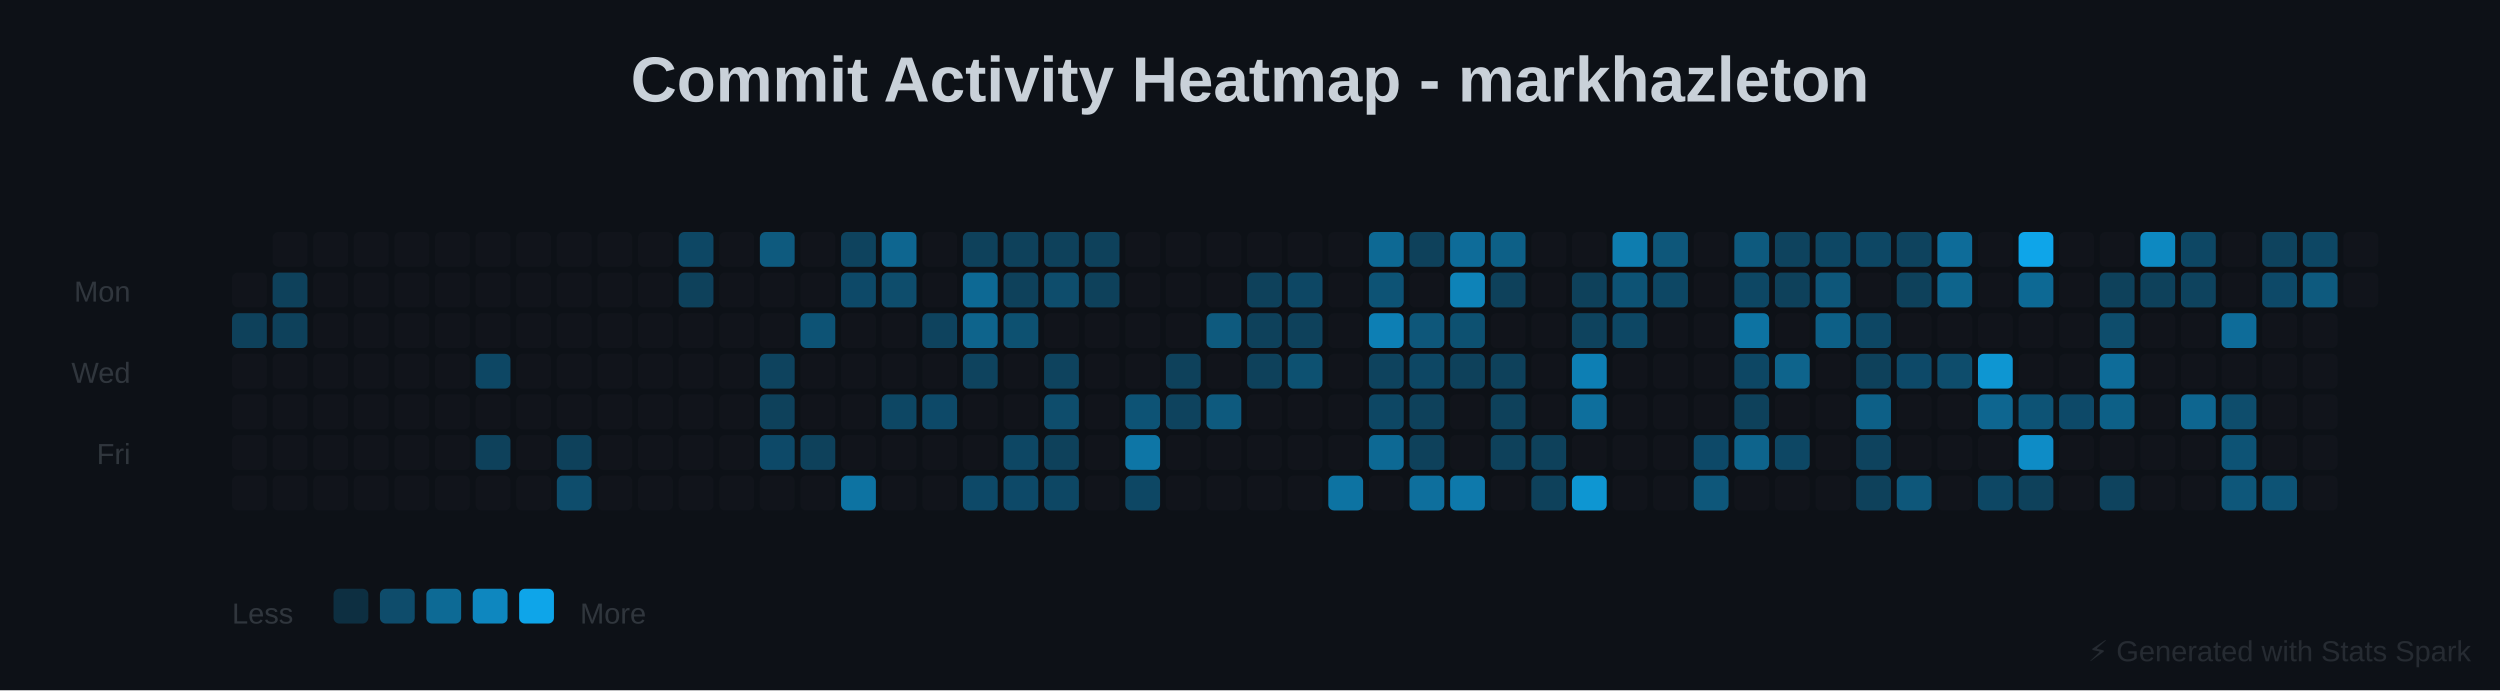
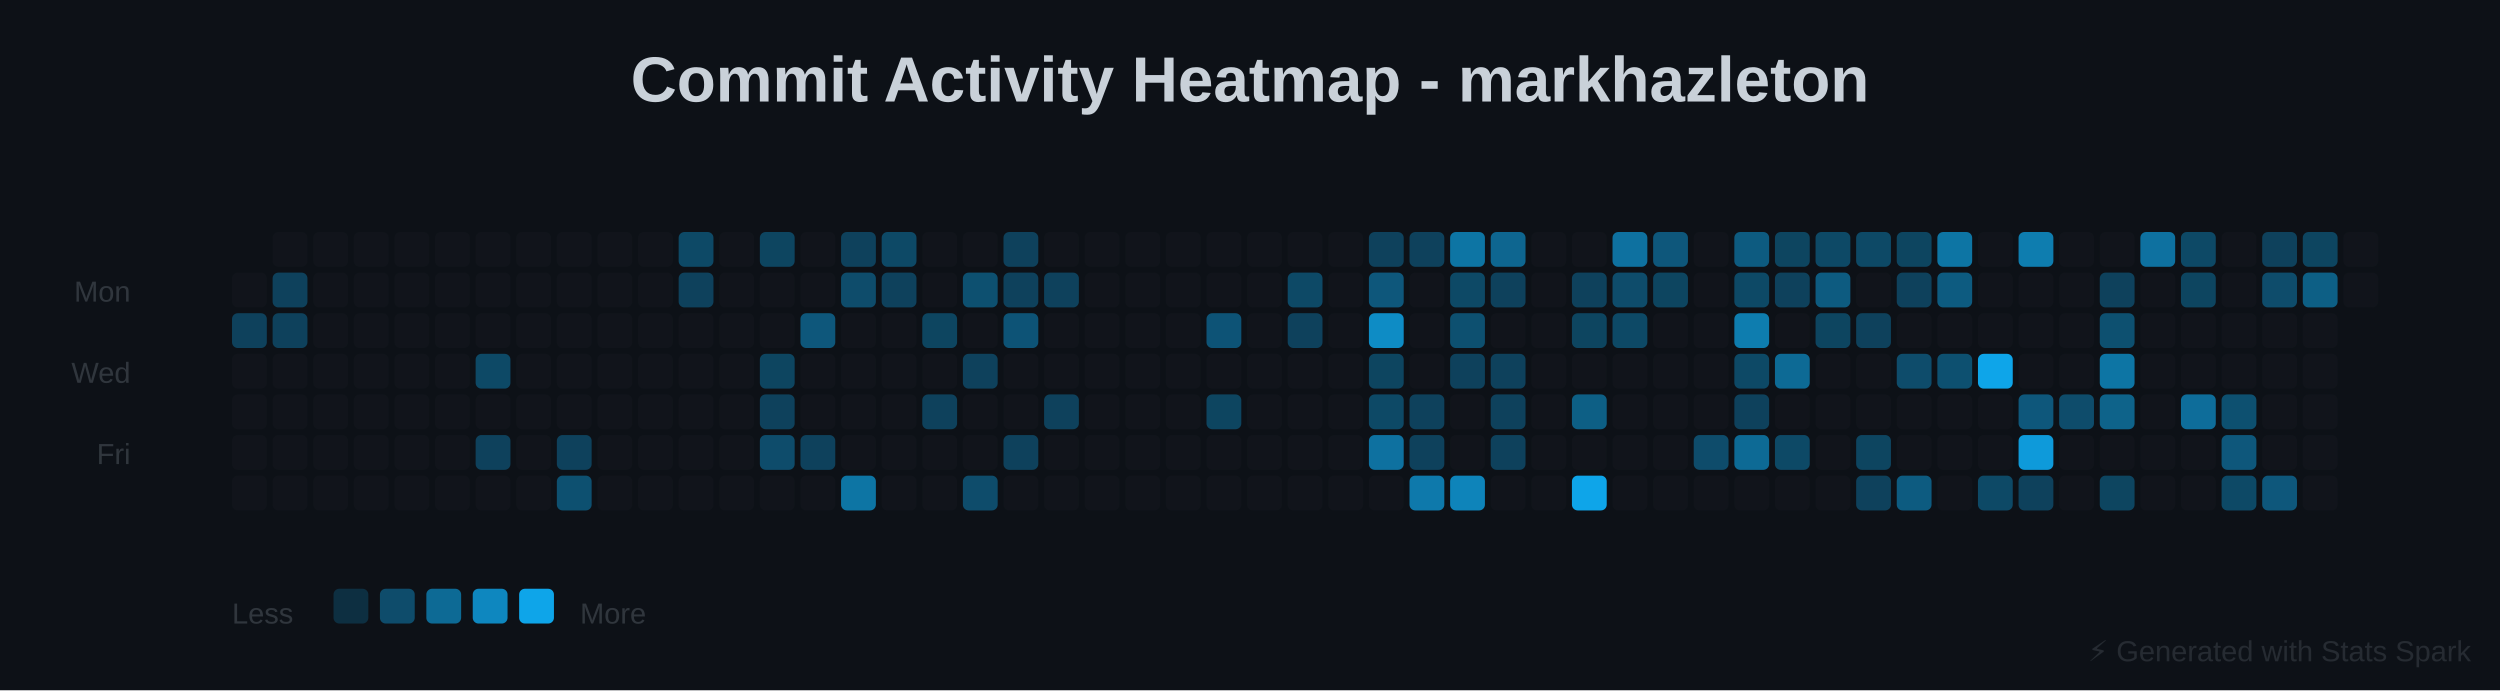
<svg xmlns="http://www.w3.org/2000/svg" baseProfile="full" height="238" version="1.1" width="862">
  <defs />
  <rect fill="#0D1117" height="238" width="862" x="0" y="0" />
  <text fill="#C9D1D9" font-family="Arial, sans-serif" font-size="22px" font-weight="bold" text-anchor="middle" x="431" y="35">Commit Activity Heatmap - markhazleton</text>
  <text fill="#30363D" font-family="Arial, sans-serif" font-size="10px" text-anchor="end" x="45" y="104">Mon</text>
  <text fill="#30363D" font-family="Arial, sans-serif" font-size="10px" text-anchor="end" x="45" y="132">Wed</text>
  <text fill="#30363D" font-family="Arial, sans-serif" font-size="10px" text-anchor="end" x="45" y="160">Fri</text>
  <rect fill="#30363D" height="12" opacity="0.1" rx="2" width="12" x="80" y="94" />
-   <rect fill="#0EA5E9" height="12" opacity="0.321" rx="2" width="12" x="80" y="108" />
+   <rect fill="#0EA5E9" height="12" opacity="0.325" rx="2" width="12" x="80" y="108" />
  <rect fill="#30363D" height="12" opacity="0.1" rx="2" width="12" x="80" y="122" />
  <rect fill="#30363D" height="12" opacity="0.1" rx="2" width="12" x="80" y="136" />
  <rect fill="#30363D" height="12" opacity="0.1" rx="2" width="12" x="80" y="150" />
  <rect fill="#30363D" height="12" opacity="0.1" rx="2" width="12" x="80" y="164" />
  <rect fill="#30363D" height="12" opacity="0.1" rx="2" width="12" x="94" y="80" />
-   <rect fill="#0EA5E9" height="12" opacity="0.321" rx="2" width="12" x="94" y="94" />
-   <rect fill="#0EA5E9" height="12" opacity="0.321" rx="2" width="12" x="94" y="108" />
+   <rect fill="#0EA5E9" height="12" opacity="0.325" rx="2" width="12" x="94" y="94" />
+   <rect fill="#0EA5E9" height="12" opacity="0.325" rx="2" width="12" x="94" y="108" />
  <rect fill="#30363D" height="12" opacity="0.1" rx="2" width="12" x="94" y="122" />
  <rect fill="#30363D" height="12" opacity="0.1" rx="2" width="12" x="94" y="136" />
  <rect fill="#30363D" height="12" opacity="0.1" rx="2" width="12" x="94" y="150" />
  <rect fill="#30363D" height="12" opacity="0.1" rx="2" width="12" x="94" y="164" />
  <rect fill="#30363D" height="12" opacity="0.1" rx="2" width="12" x="108" y="80" />
  <rect fill="#30363D" height="12" opacity="0.1" rx="2" width="12" x="108" y="94" />
  <rect fill="#30363D" height="12" opacity="0.1" rx="2" width="12" x="108" y="108" />
  <rect fill="#30363D" height="12" opacity="0.1" rx="2" width="12" x="108" y="122" />
  <rect fill="#30363D" height="12" opacity="0.1" rx="2" width="12" x="108" y="136" />
  <rect fill="#30363D" height="12" opacity="0.1" rx="2" width="12" x="108" y="150" />
  <rect fill="#30363D" height="12" opacity="0.1" rx="2" width="12" x="108" y="164" />
  <rect fill="#30363D" height="12" opacity="0.1" rx="2" width="12" x="122" y="80" />
  <rect fill="#30363D" height="12" opacity="0.1" rx="2" width="12" x="122" y="94" />
  <rect fill="#30363D" height="12" opacity="0.1" rx="2" width="12" x="122" y="108" />
  <rect fill="#30363D" height="12" opacity="0.1" rx="2" width="12" x="122" y="122" />
  <rect fill="#30363D" height="12" opacity="0.1" rx="2" width="12" x="122" y="136" />
  <rect fill="#30363D" height="12" opacity="0.1" rx="2" width="12" x="122" y="150" />
  <rect fill="#30363D" height="12" opacity="0.1" rx="2" width="12" x="122" y="164" />
  <rect fill="#30363D" height="12" opacity="0.1" rx="2" width="12" x="136" y="80" />
  <rect fill="#30363D" height="12" opacity="0.1" rx="2" width="12" x="136" y="94" />
  <rect fill="#30363D" height="12" opacity="0.1" rx="2" width="12" x="136" y="108" />
  <rect fill="#30363D" height="12" opacity="0.1" rx="2" width="12" x="136" y="122" />
  <rect fill="#30363D" height="12" opacity="0.1" rx="2" width="12" x="136" y="136" />
  <rect fill="#30363D" height="12" opacity="0.1" rx="2" width="12" x="136" y="150" />
  <rect fill="#30363D" height="12" opacity="0.1" rx="2" width="12" x="136" y="164" />
  <rect fill="#30363D" height="12" opacity="0.1" rx="2" width="12" x="150" y="80" />
  <rect fill="#30363D" height="12" opacity="0.1" rx="2" width="12" x="150" y="94" />
  <rect fill="#30363D" height="12" opacity="0.1" rx="2" width="12" x="150" y="108" />
  <rect fill="#30363D" height="12" opacity="0.1" rx="2" width="12" x="150" y="122" />
  <rect fill="#30363D" height="12" opacity="0.1" rx="2" width="12" x="150" y="136" />
  <rect fill="#30363D" height="12" opacity="0.1" rx="2" width="12" x="150" y="150" />
  <rect fill="#30363D" height="12" opacity="0.1" rx="2" width="12" x="150" y="164" />
  <rect fill="#30363D" height="12" opacity="0.1" rx="2" width="12" x="164" y="80" />
  <rect fill="#30363D" height="12" opacity="0.1" rx="2" width="12" x="164" y="94" />
  <rect fill="#30363D" height="12" opacity="0.1" rx="2" width="12" x="164" y="108" />
-   <rect fill="#0EA5E9" height="12" opacity="0.364" rx="2" width="12" x="164" y="122" />
+   <rect fill="#0EA5E9" height="12" opacity="0.375" rx="2" width="12" x="164" y="122" />
  <rect fill="#30363D" height="12" opacity="0.1" rx="2" width="12" x="164" y="136" />
-   <rect fill="#0EA5E9" height="12" opacity="0.321" rx="2" width="12" x="164" y="150" />
+   <rect fill="#0EA5E9" height="12" opacity="0.325" rx="2" width="12" x="164" y="150" />
  <rect fill="#30363D" height="12" opacity="0.1" rx="2" width="12" x="164" y="164" />
  <rect fill="#30363D" height="12" opacity="0.1" rx="2" width="12" x="178" y="80" />
  <rect fill="#30363D" height="12" opacity="0.1" rx="2" width="12" x="178" y="94" />
  <rect fill="#30363D" height="12" opacity="0.1" rx="2" width="12" x="178" y="108" />
  <rect fill="#30363D" height="12" opacity="0.1" rx="2" width="12" x="178" y="122" />
  <rect fill="#30363D" height="12" opacity="0.1" rx="2" width="12" x="178" y="136" />
  <rect fill="#30363D" height="12" opacity="0.1" rx="2" width="12" x="178" y="150" />
  <rect fill="#30363D" height="12" opacity="0.1" rx="2" width="12" x="178" y="164" />
  <rect fill="#30363D" height="12" opacity="0.1" rx="2" width="12" x="192" y="80" />
  <rect fill="#30363D" height="12" opacity="0.1" rx="2" width="12" x="192" y="94" />
  <rect fill="#30363D" height="12" opacity="0.1" rx="2" width="12" x="192" y="108" />
  <rect fill="#30363D" height="12" opacity="0.1" rx="2" width="12" x="192" y="122" />
  <rect fill="#30363D" height="12" opacity="0.1" rx="2" width="12" x="192" y="136" />
-   <rect fill="#0EA5E9" height="12" opacity="0.321" rx="2" width="12" x="192" y="150" />
-   <rect fill="#0EA5E9" height="12" opacity="0.406" rx="2" width="12" x="192" y="164" />
+   <rect fill="#0EA5E9" height="12" opacity="0.325" rx="2" width="12" x="192" y="150" />
+   <rect fill="#0EA5E9" height="12" opacity="0.425" rx="2" width="12" x="192" y="164" />
  <rect fill="#30363D" height="12" opacity="0.1" rx="2" width="12" x="206" y="80" />
  <rect fill="#30363D" height="12" opacity="0.1" rx="2" width="12" x="206" y="94" />
  <rect fill="#30363D" height="12" opacity="0.1" rx="2" width="12" x="206" y="108" />
  <rect fill="#30363D" height="12" opacity="0.1" rx="2" width="12" x="206" y="122" />
  <rect fill="#30363D" height="12" opacity="0.1" rx="2" width="12" x="206" y="136" />
  <rect fill="#30363D" height="12" opacity="0.1" rx="2" width="12" x="206" y="150" />
  <rect fill="#30363D" height="12" opacity="0.1" rx="2" width="12" x="206" y="164" />
  <rect fill="#30363D" height="12" opacity="0.1" rx="2" width="12" x="220" y="80" />
  <rect fill="#30363D" height="12" opacity="0.1" rx="2" width="12" x="220" y="94" />
  <rect fill="#30363D" height="12" opacity="0.1" rx="2" width="12" x="220" y="108" />
  <rect fill="#30363D" height="12" opacity="0.1" rx="2" width="12" x="220" y="122" />
  <rect fill="#30363D" height="12" opacity="0.1" rx="2" width="12" x="220" y="136" />
  <rect fill="#30363D" height="12" opacity="0.1" rx="2" width="12" x="220" y="150" />
  <rect fill="#30363D" height="12" opacity="0.1" rx="2" width="12" x="220" y="164" />
-   <rect fill="#0EA5E9" height="12" opacity="0.364" rx="2" width="12" x="234" y="80" />
-   <rect fill="#0EA5E9" height="12" opacity="0.321" rx="2" width="12" x="234" y="94" />
+   <rect fill="#0EA5E9" height="12" opacity="0.375" rx="2" width="12" x="234" y="80" />
+   <rect fill="#0EA5E9" height="12" opacity="0.325" rx="2" width="12" x="234" y="94" />
  <rect fill="#30363D" height="12" opacity="0.1" rx="2" width="12" x="234" y="108" />
  <rect fill="#30363D" height="12" opacity="0.1" rx="2" width="12" x="234" y="122" />
  <rect fill="#30363D" height="12" opacity="0.1" rx="2" width="12" x="234" y="136" />
  <rect fill="#30363D" height="12" opacity="0.1" rx="2" width="12" x="234" y="150" />
  <rect fill="#30363D" height="12" opacity="0.1" rx="2" width="12" x="234" y="164" />
  <rect fill="#30363D" height="12" opacity="0.1" rx="2" width="12" x="248" y="80" />
  <rect fill="#30363D" height="12" opacity="0.1" rx="2" width="12" x="248" y="94" />
  <rect fill="#30363D" height="12" opacity="0.1" rx="2" width="12" x="248" y="108" />
  <rect fill="#30363D" height="12" opacity="0.1" rx="2" width="12" x="248" y="122" />
  <rect fill="#30363D" height="12" opacity="0.1" rx="2" width="12" x="248" y="136" />
  <rect fill="#30363D" height="12" opacity="0.1" rx="2" width="12" x="248" y="150" />
  <rect fill="#30363D" height="12" opacity="0.1" rx="2" width="12" x="248" y="164" />
-   <rect fill="#0EA5E9" height="12" opacity="0.491" rx="2" width="12" x="262" y="80" />
+   <rect fill="#0EA5E9" height="12" opacity="0.35" rx="2" width="12" x="262" y="80" />
  <rect fill="#30363D" height="12" opacity="0.1" rx="2" width="12" x="262" y="94" />
  <rect fill="#30363D" height="12" opacity="0.1" rx="2" width="12" x="262" y="108" />
-   <rect fill="#0EA5E9" height="12" opacity="0.342" rx="2" width="12" x="262" y="122" />
-   <rect fill="#0EA5E9" height="12" opacity="0.321" rx="2" width="12" x="262" y="136" />
-   <rect fill="#0EA5E9" height="12" opacity="0.385" rx="2" width="12" x="262" y="150" />
+   <rect fill="#0EA5E9" height="12" opacity="0.35" rx="2" width="12" x="262" y="122" />
+   <rect fill="#0EA5E9" height="12" opacity="0.325" rx="2" width="12" x="262" y="136" />
+   <rect fill="#0EA5E9" height="12" opacity="0.4" rx="2" width="12" x="262" y="150" />
  <rect fill="#30363D" height="12" opacity="0.1" rx="2" width="12" x="262" y="164" />
  <rect fill="#30363D" height="12" opacity="0.1" rx="2" width="12" x="276" y="80" />
  <rect fill="#30363D" height="12" opacity="0.1" rx="2" width="12" x="276" y="94" />
-   <rect fill="#0EA5E9" height="12" opacity="0.448" rx="2" width="12" x="276" y="108" />
+   <rect fill="#0EA5E9" height="12" opacity="0.475" rx="2" width="12" x="276" y="108" />
  <rect fill="#30363D" height="12" opacity="0.1" rx="2" width="12" x="276" y="122" />
  <rect fill="#30363D" height="12" opacity="0.1" rx="2" width="12" x="276" y="136" />
-   <rect fill="#0EA5E9" height="12" opacity="0.321" rx="2" width="12" x="276" y="150" />
+   <rect fill="#0EA5E9" height="12" opacity="0.325" rx="2" width="12" x="276" y="150" />
  <rect fill="#30363D" height="12" opacity="0.1" rx="2" width="12" x="276" y="164" />
-   <rect fill="#0EA5E9" height="12" opacity="0.342" rx="2" width="12" x="290" y="80" />
-   <rect fill="#0EA5E9" height="12" opacity="0.385" rx="2" width="12" x="290" y="94" />
+   <rect fill="#0EA5E9" height="12" opacity="0.325" rx="2" width="12" x="290" y="80" />
+   <rect fill="#0EA5E9" height="12" opacity="0.4" rx="2" width="12" x="290" y="94" />
  <rect fill="#30363D" height="12" opacity="0.1" rx="2" width="12" x="290" y="108" />
  <rect fill="#30363D" height="12" opacity="0.1" rx="2" width="12" x="290" y="122" />
  <rect fill="#30363D" height="12" opacity="0.1" rx="2" width="12" x="290" y="136" />
  <rect fill="#30363D" height="12" opacity="0.1" rx="2" width="12" x="290" y="150" />
-   <rect fill="#0EA5E9" height="12" opacity="0.661" rx="2" width="12" x="290" y="164" />
-   <rect fill="#0EA5E9" height="12" opacity="0.576" rx="2" width="12" x="304" y="80" />
-   <rect fill="#0EA5E9" height="12" opacity="0.406" rx="2" width="12" x="304" y="94" />
+   <rect fill="#0EA5E9" height="12" opacity="0.675" rx="2" width="12" x="290" y="164" />
+   <rect fill="#0EA5E9" height="12" opacity="0.375" rx="2" width="12" x="304" y="80" />
+   <rect fill="#0EA5E9" height="12" opacity="0.325" rx="2" width="12" x="304" y="94" />
  <rect fill="#30363D" height="12" opacity="0.1" rx="2" width="12" x="304" y="108" />
  <rect fill="#30363D" height="12" opacity="0.1" rx="2" width="12" x="304" y="122" />
-   <rect fill="#0EA5E9" height="12" opacity="0.364" rx="2" width="12" x="304" y="136" />
+   <rect fill="#30363D" height="12" opacity="0.1" rx="2" width="12" x="304" y="136" />
  <rect fill="#30363D" height="12" opacity="0.1" rx="2" width="12" x="304" y="150" />
  <rect fill="#30363D" height="12" opacity="0.1" rx="2" width="12" x="304" y="164" />
  <rect fill="#30363D" height="12" opacity="0.1" rx="2" width="12" x="318" y="80" />
  <rect fill="#30363D" height="12" opacity="0.1" rx="2" width="12" x="318" y="94" />
-   <rect fill="#0EA5E9" height="12" opacity="0.342" rx="2" width="12" x="318" y="108" />
+   <rect fill="#0EA5E9" height="12" opacity="0.35" rx="2" width="12" x="318" y="108" />
  <rect fill="#30363D" height="12" opacity="0.1" rx="2" width="12" x="318" y="122" />
-   <rect fill="#0EA5E9" height="12" opacity="0.385" rx="2" width="12" x="318" y="136" />
+   <rect fill="#0EA5E9" height="12" opacity="0.325" rx="2" width="12" x="318" y="136" />
  <rect fill="#30363D" height="12" opacity="0.1" rx="2" width="12" x="318" y="150" />
  <rect fill="#30363D" height="12" opacity="0.1" rx="2" width="12" x="318" y="164" />
-   <rect fill="#0EA5E9" height="12" opacity="0.321" rx="2" width="12" x="332" y="80" />
-   <rect fill="#0EA5E9" height="12" opacity="0.597" rx="2" width="12" x="332" y="94" />
-   <rect fill="#0EA5E9" height="12" opacity="0.555" rx="2" width="12" x="332" y="108" />
-   <rect fill="#0EA5E9" height="12" opacity="0.342" rx="2" width="12" x="332" y="122" />
+   <rect fill="#30363D" height="12" opacity="0.1" rx="2" width="12" x="332" y="80" />
+   <rect fill="#0EA5E9" height="12" opacity="0.425" rx="2" width="12" x="332" y="94" />
+   <rect fill="#30363D" height="12" opacity="0.1" rx="2" width="12" x="332" y="108" />
+   <rect fill="#0EA5E9" height="12" opacity="0.325" rx="2" width="12" x="332" y="122" />
  <rect fill="#30363D" height="12" opacity="0.1" rx="2" width="12" x="332" y="136" />
  <rect fill="#30363D" height="12" opacity="0.1" rx="2" width="12" x="332" y="150" />
-   <rect fill="#0EA5E9" height="12" opacity="0.385" rx="2" width="12" x="332" y="164" />
-   <rect fill="#0EA5E9" height="12" opacity="0.321" rx="2" width="12" x="346" y="80" />
-   <rect fill="#0EA5E9" height="12" opacity="0.321" rx="2" width="12" x="346" y="94" />
-   <rect fill="#0EA5E9" height="12" opacity="0.427" rx="2" width="12" x="346" y="108" />
+   <rect fill="#0EA5E9" height="12" opacity="0.4" rx="2" width="12" x="332" y="164" />
+   <rect fill="#0EA5E9" height="12" opacity="0.325" rx="2" width="12" x="346" y="80" />
+   <rect fill="#0EA5E9" height="12" opacity="0.325" rx="2" width="12" x="346" y="94" />
+   <rect fill="#0EA5E9" height="12" opacity="0.45" rx="2" width="12" x="346" y="108" />
  <rect fill="#30363D" height="12" opacity="0.1" rx="2" width="12" x="346" y="122" />
  <rect fill="#30363D" height="12" opacity="0.1" rx="2" width="12" x="346" y="136" />
-   <rect fill="#0EA5E9" height="12" opacity="0.364" rx="2" width="12" x="346" y="150" />
-   <rect fill="#0EA5E9" height="12" opacity="0.385" rx="2" width="12" x="346" y="164" />
-   <rect fill="#0EA5E9" height="12" opacity="0.321" rx="2" width="12" x="360" y="80" />
-   <rect fill="#0EA5E9" height="12" opacity="0.406" rx="2" width="12" x="360" y="94" />
+   <rect fill="#0EA5E9" height="12" opacity="0.325" rx="2" width="12" x="346" y="150" />
+   <rect fill="#30363D" height="12" opacity="0.1" rx="2" width="12" x="346" y="164" />
+   <rect fill="#30363D" height="12" opacity="0.1" rx="2" width="12" x="360" y="80" />
+   <rect fill="#0EA5E9" height="12" opacity="0.325" rx="2" width="12" x="360" y="94" />
  <rect fill="#30363D" height="12" opacity="0.1" rx="2" width="12" x="360" y="108" />
-   <rect fill="#0EA5E9" height="12" opacity="0.342" rx="2" width="12" x="360" y="122" />
-   <rect fill="#0EA5E9" height="12" opacity="0.406" rx="2" width="12" x="360" y="136" />
-   <rect fill="#0EA5E9" height="12" opacity="0.321" rx="2" width="12" x="360" y="150" />
-   <rect fill="#0EA5E9" height="12" opacity="0.364" rx="2" width="12" x="360" y="164" />
-   <rect fill="#0EA5E9" height="12" opacity="0.321" rx="2" width="12" x="374" y="80" />
-   <rect fill="#0EA5E9" height="12" opacity="0.321" rx="2" width="12" x="374" y="94" />
+   <rect fill="#30363D" height="12" opacity="0.1" rx="2" width="12" x="360" y="122" />
+   <rect fill="#0EA5E9" height="12" opacity="0.325" rx="2" width="12" x="360" y="136" />
+   <rect fill="#30363D" height="12" opacity="0.1" rx="2" width="12" x="360" y="150" />
+   <rect fill="#30363D" height="12" opacity="0.1" rx="2" width="12" x="360" y="164" />
+   <rect fill="#30363D" height="12" opacity="0.1" rx="2" width="12" x="374" y="80" />
+   <rect fill="#30363D" height="12" opacity="0.1" rx="2" width="12" x="374" y="94" />
  <rect fill="#30363D" height="12" opacity="0.1" rx="2" width="12" x="374" y="108" />
  <rect fill="#30363D" height="12" opacity="0.1" rx="2" width="12" x="374" y="122" />
  <rect fill="#30363D" height="12" opacity="0.1" rx="2" width="12" x="374" y="136" />
  <rect fill="#30363D" height="12" opacity="0.1" rx="2" width="12" x="374" y="150" />
  <rect fill="#30363D" height="12" opacity="0.1" rx="2" width="12" x="374" y="164" />
  <rect fill="#30363D" height="12" opacity="0.1" rx="2" width="12" x="388" y="80" />
  <rect fill="#30363D" height="12" opacity="0.1" rx="2" width="12" x="388" y="94" />
  <rect fill="#30363D" height="12" opacity="0.1" rx="2" width="12" x="388" y="108" />
  <rect fill="#30363D" height="12" opacity="0.1" rx="2" width="12" x="388" y="122" />
-   <rect fill="#0EA5E9" height="12" opacity="0.448" rx="2" width="12" x="388" y="136" />
-   <rect fill="#0EA5E9" height="12" opacity="0.682" rx="2" width="12" x="388" y="150" />
-   <rect fill="#0EA5E9" height="12" opacity="0.364" rx="2" width="12" x="388" y="164" />
+   <rect fill="#30363D" height="12" opacity="0.1" rx="2" width="12" x="388" y="136" />
+   <rect fill="#30363D" height="12" opacity="0.1" rx="2" width="12" x="388" y="150" />
+   <rect fill="#30363D" height="12" opacity="0.1" rx="2" width="12" x="388" y="164" />
  <rect fill="#30363D" height="12" opacity="0.1" rx="2" width="12" x="402" y="80" />
  <rect fill="#30363D" height="12" opacity="0.1" rx="2" width="12" x="402" y="94" />
  <rect fill="#30363D" height="12" opacity="0.1" rx="2" width="12" x="402" y="108" />
-   <rect fill="#0EA5E9" height="12" opacity="0.321" rx="2" width="12" x="402" y="122" />
-   <rect fill="#0EA5E9" height="12" opacity="0.342" rx="2" width="12" x="402" y="136" />
+   <rect fill="#30363D" height="12" opacity="0.1" rx="2" width="12" x="402" y="122" />
+   <rect fill="#30363D" height="12" opacity="0.1" rx="2" width="12" x="402" y="136" />
  <rect fill="#30363D" height="12" opacity="0.1" rx="2" width="12" x="402" y="150" />
  <rect fill="#30363D" height="12" opacity="0.1" rx="2" width="12" x="402" y="164" />
  <rect fill="#30363D" height="12" opacity="0.1" rx="2" width="12" x="416" y="80" />
  <rect fill="#30363D" height="12" opacity="0.1" rx="2" width="12" x="416" y="94" />
-   <rect fill="#0EA5E9" height="12" opacity="0.491" rx="2" width="12" x="416" y="108" />
+   <rect fill="#0EA5E9" height="12" opacity="0.45" rx="2" width="12" x="416" y="108" />
  <rect fill="#30363D" height="12" opacity="0.1" rx="2" width="12" x="416" y="122" />
-   <rect fill="#0EA5E9" height="12" opacity="0.491" rx="2" width="12" x="416" y="136" />
+   <rect fill="#0EA5E9" height="12" opacity="0.35" rx="2" width="12" x="416" y="136" />
  <rect fill="#30363D" height="12" opacity="0.1" rx="2" width="12" x="416" y="150" />
  <rect fill="#30363D" height="12" opacity="0.1" rx="2" width="12" x="416" y="164" />
  <rect fill="#30363D" height="12" opacity="0.1" rx="2" width="12" x="430" y="80" />
-   <rect fill="#0EA5E9" height="12" opacity="0.321" rx="2" width="12" x="430" y="94" />
-   <rect fill="#0EA5E9" height="12" opacity="0.321" rx="2" width="12" x="430" y="108" />
-   <rect fill="#0EA5E9" height="12" opacity="0.321" rx="2" width="12" x="430" y="122" />
+   <rect fill="#30363D" height="12" opacity="0.1" rx="2" width="12" x="430" y="94" />
+   <rect fill="#30363D" height="12" opacity="0.1" rx="2" width="12" x="430" y="108" />
+   <rect fill="#30363D" height="12" opacity="0.1" rx="2" width="12" x="430" y="122" />
  <rect fill="#30363D" height="12" opacity="0.1" rx="2" width="12" x="430" y="136" />
  <rect fill="#30363D" height="12" opacity="0.1" rx="2" width="12" x="430" y="150" />
  <rect fill="#30363D" height="12" opacity="0.1" rx="2" width="12" x="430" y="164" />
  <rect fill="#30363D" height="12" opacity="0.1" rx="2" width="12" x="444" y="80" />
-   <rect fill="#0EA5E9" height="12" opacity="0.364" rx="2" width="12" x="444" y="94" />
-   <rect fill="#0EA5E9" height="12" opacity="0.321" rx="2" width="12" x="444" y="108" />
-   <rect fill="#0EA5E9" height="12" opacity="0.427" rx="2" width="12" x="444" y="122" />
+   <rect fill="#0EA5E9" height="12" opacity="0.375" rx="2" width="12" x="444" y="94" />
+   <rect fill="#0EA5E9" height="12" opacity="0.325" rx="2" width="12" x="444" y="108" />
+   <rect fill="#30363D" height="12" opacity="0.1" rx="2" width="12" x="444" y="122" />
  <rect fill="#30363D" height="12" opacity="0.1" rx="2" width="12" x="444" y="136" />
  <rect fill="#30363D" height="12" opacity="0.1" rx="2" width="12" x="444" y="150" />
  <rect fill="#30363D" height="12" opacity="0.1" rx="2" width="12" x="444" y="164" />
  <rect fill="#30363D" height="12" opacity="0.1" rx="2" width="12" x="458" y="80" />
  <rect fill="#30363D" height="12" opacity="0.1" rx="2" width="12" x="458" y="94" />
  <rect fill="#30363D" height="12" opacity="0.1" rx="2" width="12" x="458" y="108" />
  <rect fill="#30363D" height="12" opacity="0.1" rx="2" width="12" x="458" y="122" />
  <rect fill="#30363D" height="12" opacity="0.1" rx="2" width="12" x="458" y="136" />
  <rect fill="#30363D" height="12" opacity="0.1" rx="2" width="12" x="458" y="150" />
-   <rect fill="#0EA5E9" height="12" opacity="0.661" rx="2" width="12" x="458" y="164" />
-   <rect fill="#0EA5E9" height="12" opacity="0.597" rx="2" width="12" x="472" y="80" />
-   <rect fill="#0EA5E9" height="12" opacity="0.448" rx="2" width="12" x="472" y="94" />
-   <rect fill="#0EA5E9" height="12" opacity="0.745" rx="2" width="12" x="472" y="108" />
-   <rect fill="#0EA5E9" height="12" opacity="0.342" rx="2" width="12" x="472" y="122" />
-   <rect fill="#0EA5E9" height="12" opacity="0.364" rx="2" width="12" x="472" y="136" />
-   <rect fill="#0EA5E9" height="12" opacity="0.597" rx="2" width="12" x="472" y="150" />
+   <rect fill="#30363D" height="12" opacity="0.1" rx="2" width="12" x="458" y="164" />
+   <rect fill="#0EA5E9" height="12" opacity="0.325" rx="2" width="12" x="472" y="80" />
+   <rect fill="#0EA5E9" height="12" opacity="0.475" rx="2" width="12" x="472" y="94" />
+   <rect fill="#0EA5E9" height="12" opacity="0.825" rx="2" width="12" x="472" y="108" />
+   <rect fill="#0EA5E9" height="12" opacity="0.35" rx="2" width="12" x="472" y="122" />
+   <rect fill="#0EA5E9" height="12" opacity="0.375" rx="2" width="12" x="472" y="136" />
+   <rect fill="#0EA5E9" height="12" opacity="0.65" rx="2" width="12" x="472" y="150" />
  <rect fill="#30363D" height="12" opacity="0.1" rx="2" width="12" x="472" y="164" />
-   <rect fill="#0EA5E9" height="12" opacity="0.321" rx="2" width="12" x="486" y="80" />
+   <rect fill="#0EA5E9" height="12" opacity="0.325" rx="2" width="12" x="486" y="80" />
  <rect fill="#30363D" height="12" opacity="0.1" rx="2" width="12" x="486" y="94" />
-   <rect fill="#0EA5E9" height="12" opacity="0.47" rx="2" width="12" x="486" y="108" />
-   <rect fill="#0EA5E9" height="12" opacity="0.364" rx="2" width="12" x="486" y="122" />
-   <rect fill="#0EA5E9" height="12" opacity="0.321" rx="2" width="12" x="486" y="136" />
-   <rect fill="#0EA5E9" height="12" opacity="0.321" rx="2" width="12" x="486" y="150" />
-   <rect fill="#0EA5E9" height="12" opacity="0.639" rx="2" width="12" x="486" y="164" />
-   <rect fill="#0EA5E9" height="12" opacity="0.618" rx="2" width="12" x="500" y="80" />
-   <rect fill="#0EA5E9" height="12" opacity="0.767" rx="2" width="12" x="500" y="94" />
-   <rect fill="#0EA5E9" height="12" opacity="0.427" rx="2" width="12" x="500" y="108" />
-   <rect fill="#0EA5E9" height="12" opacity="0.321" rx="2" width="12" x="500" y="122" />
+   <rect fill="#30363D" height="12" opacity="0.1" rx="2" width="12" x="486" y="108" />
+   <rect fill="#30363D" height="12" opacity="0.1" rx="2" width="12" x="486" y="122" />
+   <rect fill="#0EA5E9" height="12" opacity="0.325" rx="2" width="12" x="486" y="136" />
+   <rect fill="#0EA5E9" height="12" opacity="0.325" rx="2" width="12" x="486" y="150" />
+   <rect fill="#0EA5E9" height="12" opacity="0.7" rx="2" width="12" x="486" y="164" />
+   <rect fill="#0EA5E9" height="12" opacity="0.675" rx="2" width="12" x="500" y="80" />
+   <rect fill="#0EA5E9" height="12" opacity="0.375" rx="2" width="12" x="500" y="94" />
+   <rect fill="#0EA5E9" height="12" opacity="0.425" rx="2" width="12" x="500" y="108" />
+   <rect fill="#0EA5E9" height="12" opacity="0.325" rx="2" width="12" x="500" y="122" />
  <rect fill="#30363D" height="12" opacity="0.1" rx="2" width="12" x="500" y="136" />
  <rect fill="#30363D" height="12" opacity="0.1" rx="2" width="12" x="500" y="150" />
-   <rect fill="#0EA5E9" height="12" opacity="0.703" rx="2" width="12" x="500" y="164" />
-   <rect fill="#0EA5E9" height="12" opacity="0.533" rx="2" width="12" x="514" y="80" />
-   <rect fill="#0EA5E9" height="12" opacity="0.321" rx="2" width="12" x="514" y="94" />
+   <rect fill="#0EA5E9" height="12" opacity="0.775" rx="2" width="12" x="500" y="164" />
+   <rect fill="#0EA5E9" height="12" opacity="0.575" rx="2" width="12" x="514" y="80" />
+   <rect fill="#0EA5E9" height="12" opacity="0.325" rx="2" width="12" x="514" y="94" />
  <rect fill="#30363D" height="12" opacity="0.1" rx="2" width="12" x="514" y="108" />
-   <rect fill="#0EA5E9" height="12" opacity="0.321" rx="2" width="12" x="514" y="122" />
-   <rect fill="#0EA5E9" height="12" opacity="0.321" rx="2" width="12" x="514" y="136" />
-   <rect fill="#0EA5E9" height="12" opacity="0.321" rx="2" width="12" x="514" y="150" />
+   <rect fill="#0EA5E9" height="12" opacity="0.325" rx="2" width="12" x="514" y="122" />
+   <rect fill="#0EA5E9" height="12" opacity="0.325" rx="2" width="12" x="514" y="136" />
+   <rect fill="#0EA5E9" height="12" opacity="0.325" rx="2" width="12" x="514" y="150" />
  <rect fill="#30363D" height="12" opacity="0.1" rx="2" width="12" x="514" y="164" />
  <rect fill="#30363D" height="12" opacity="0.1" rx="2" width="12" x="528" y="80" />
  <rect fill="#30363D" height="12" opacity="0.1" rx="2" width="12" x="528" y="94" />
  <rect fill="#30363D" height="12" opacity="0.1" rx="2" width="12" x="528" y="108" />
  <rect fill="#30363D" height="12" opacity="0.1" rx="2" width="12" x="528" y="122" />
  <rect fill="#30363D" height="12" opacity="0.1" rx="2" width="12" x="528" y="136" />
-   <rect fill="#0EA5E9" height="12" opacity="0.321" rx="2" width="12" x="528" y="150" />
-   <rect fill="#0EA5E9" height="12" opacity="0.321" rx="2" width="12" x="528" y="164" />
+   <rect fill="#30363D" height="12" opacity="0.1" rx="2" width="12" x="528" y="150" />
+   <rect fill="#30363D" height="12" opacity="0.1" rx="2" width="12" x="528" y="164" />
  <rect fill="#30363D" height="12" opacity="0.1" rx="2" width="12" x="542" y="80" />
-   <rect fill="#0EA5E9" height="12" opacity="0.321" rx="2" width="12" x="542" y="94" />
-   <rect fill="#0EA5E9" height="12" opacity="0.342" rx="2" width="12" x="542" y="108" />
-   <rect fill="#0EA5E9" height="12" opacity="0.745" rx="2" width="12" x="542" y="122" />
-   <rect fill="#0EA5E9" height="12" opacity="0.639" rx="2" width="12" x="542" y="136" />
+   <rect fill="#0EA5E9" height="12" opacity="0.325" rx="2" width="12" x="542" y="94" />
+   <rect fill="#0EA5E9" height="12" opacity="0.35" rx="2" width="12" x="542" y="108" />
+   <rect fill="#30363D" height="12" opacity="0.1" rx="2" width="12" x="542" y="122" />
+   <rect fill="#0EA5E9" height="12" opacity="0.525" rx="2" width="12" x="542" y="136" />
  <rect fill="#30363D" height="12" opacity="0.1" rx="2" width="12" x="542" y="150" />
-   <rect fill="#0EA5E9" height="12" opacity="0.894" rx="2" width="12" x="542" y="164" />
-   <rect fill="#0EA5E9" height="12" opacity="0.724" rx="2" width="12" x="556" y="80" />
-   <rect fill="#0EA5E9" height="12" opacity="0.448" rx="2" width="12" x="556" y="94" />
-   <rect fill="#0EA5E9" height="12" opacity="0.364" rx="2" width="12" x="556" y="108" />
+   <rect fill="#0EA5E9" height="12" opacity="1.0" rx="2" width="12" x="542" y="164" />
+   <rect fill="#0EA5E9" height="12" opacity="0.65" rx="2" width="12" x="556" y="80" />
+   <rect fill="#0EA5E9" height="12" opacity="0.4" rx="2" width="12" x="556" y="94" />
+   <rect fill="#0EA5E9" height="12" opacity="0.375" rx="2" width="12" x="556" y="108" />
  <rect fill="#30363D" height="12" opacity="0.1" rx="2" width="12" x="556" y="122" />
  <rect fill="#30363D" height="12" opacity="0.1" rx="2" width="12" x="556" y="136" />
  <rect fill="#30363D" height="12" opacity="0.1" rx="2" width="12" x="556" y="150" />
  <rect fill="#30363D" height="12" opacity="0.1" rx="2" width="12" x="556" y="164" />
-   <rect fill="#0EA5E9" height="12" opacity="0.47" rx="2" width="12" x="570" y="80" />
-   <rect fill="#0EA5E9" height="12" opacity="0.364" rx="2" width="12" x="570" y="94" />
+   <rect fill="#0EA5E9" height="12" opacity="0.475" rx="2" width="12" x="570" y="80" />
+   <rect fill="#0EA5E9" height="12" opacity="0.35" rx="2" width="12" x="570" y="94" />
  <rect fill="#30363D" height="12" opacity="0.1" rx="2" width="12" x="570" y="108" />
  <rect fill="#30363D" height="12" opacity="0.1" rx="2" width="12" x="570" y="122" />
  <rect fill="#30363D" height="12" opacity="0.1" rx="2" width="12" x="570" y="136" />
  <rect fill="#30363D" height="12" opacity="0.1" rx="2" width="12" x="570" y="150" />
  <rect fill="#30363D" height="12" opacity="0.1" rx="2" width="12" x="570" y="164" />
  <rect fill="#30363D" height="12" opacity="0.1" rx="2" width="12" x="584" y="80" />
  <rect fill="#30363D" height="12" opacity="0.1" rx="2" width="12" x="584" y="94" />
  <rect fill="#30363D" height="12" opacity="0.1" rx="2" width="12" x="584" y="108" />
  <rect fill="#30363D" height="12" opacity="0.1" rx="2" width="12" x="584" y="122" />
  <rect fill="#30363D" height="12" opacity="0.1" rx="2" width="12" x="584" y="136" />
-   <rect fill="#0EA5E9" height="12" opacity="0.385" rx="2" width="12" x="584" y="150" />
-   <rect fill="#0EA5E9" height="12" opacity="0.47" rx="2" width="12" x="584" y="164" />
-   <rect fill="#0EA5E9" height="12" opacity="0.491" rx="2" width="12" x="598" y="80" />
-   <rect fill="#0EA5E9" height="12" opacity="0.364" rx="2" width="12" x="598" y="94" />
-   <rect fill="#0EA5E9" height="12" opacity="0.661" rx="2" width="12" x="598" y="108" />
-   <rect fill="#0EA5E9" height="12" opacity="0.364" rx="2" width="12" x="598" y="122" />
-   <rect fill="#0EA5E9" height="12" opacity="0.321" rx="2" width="12" x="598" y="136" />
-   <rect fill="#0EA5E9" height="12" opacity="0.555" rx="2" width="12" x="598" y="150" />
+   <rect fill="#0EA5E9" height="12" opacity="0.4" rx="2" width="12" x="584" y="150" />
+   <rect fill="#30363D" height="12" opacity="0.1" rx="2" width="12" x="584" y="164" />
+   <rect fill="#0EA5E9" height="12" opacity="0.5" rx="2" width="12" x="598" y="80" />
+   <rect fill="#0EA5E9" height="12" opacity="0.375" rx="2" width="12" x="598" y="94" />
+   <rect fill="#0EA5E9" height="12" opacity="0.725" rx="2" width="12" x="598" y="108" />
+   <rect fill="#0EA5E9" height="12" opacity="0.375" rx="2" width="12" x="598" y="122" />
+   <rect fill="#0EA5E9" height="12" opacity="0.325" rx="2" width="12" x="598" y="136" />
+   <rect fill="#0EA5E9" height="12" opacity="0.6" rx="2" width="12" x="598" y="150" />
  <rect fill="#30363D" height="12" opacity="0.1" rx="2" width="12" x="598" y="164" />
-   <rect fill="#0EA5E9" height="12" opacity="0.342" rx="2" width="12" x="612" y="80" />
-   <rect fill="#0EA5E9" height="12" opacity="0.321" rx="2" width="12" x="612" y="94" />
+   <rect fill="#0EA5E9" height="12" opacity="0.35" rx="2" width="12" x="612" y="80" />
+   <rect fill="#0EA5E9" height="12" opacity="0.325" rx="2" width="12" x="612" y="94" />
  <rect fill="#30363D" height="12" opacity="0.1" rx="2" width="12" x="612" y="108" />
-   <rect fill="#0EA5E9" height="12" opacity="0.555" rx="2" width="12" x="612" y="122" />
+   <rect fill="#0EA5E9" height="12" opacity="0.6" rx="2" width="12" x="612" y="122" />
  <rect fill="#30363D" height="12" opacity="0.1" rx="2" width="12" x="612" y="136" />
-   <rect fill="#0EA5E9" height="12" opacity="0.364" rx="2" width="12" x="612" y="150" />
+   <rect fill="#0EA5E9" height="12" opacity="0.375" rx="2" width="12" x="612" y="150" />
  <rect fill="#30363D" height="12" opacity="0.1" rx="2" width="12" x="612" y="164" />
-   <rect fill="#0EA5E9" height="12" opacity="0.364" rx="2" width="12" x="626" y="80" />
-   <rect fill="#0EA5E9" height="12" opacity="0.47" rx="2" width="12" x="626" y="94" />
-   <rect fill="#0EA5E9" height="12" opacity="0.533" rx="2" width="12" x="626" y="108" />
+   <rect fill="#0EA5E9" height="12" opacity="0.375" rx="2" width="12" x="626" y="80" />
+   <rect fill="#0EA5E9" height="12" opacity="0.5" rx="2" width="12" x="626" y="94" />
+   <rect fill="#0EA5E9" height="12" opacity="0.35" rx="2" width="12" x="626" y="108" />
  <rect fill="#30363D" height="12" opacity="0.1" rx="2" width="12" x="626" y="122" />
  <rect fill="#30363D" height="12" opacity="0.1" rx="2" width="12" x="626" y="136" />
  <rect fill="#30363D" height="12" opacity="0.1" rx="2" width="12" x="626" y="150" />
  <rect fill="#30363D" height="12" opacity="0.1" rx="2" width="12" x="626" y="164" />
-   <rect fill="#0EA5E9" height="12" opacity="0.364" rx="2" width="12" x="640" y="80" />
+   <rect fill="#0EA5E9" height="12" opacity="0.375" rx="2" width="12" x="640" y="80" />
  <rect fill="#30363D" height="12" opacity="0.1" rx="2" width="12" x="640" y="94" />
-   <rect fill="#0EA5E9" height="12" opacity="0.364" rx="2" width="12" x="640" y="108" />
-   <rect fill="#0EA5E9" height="12" opacity="0.321" rx="2" width="12" x="640" y="122" />
-   <rect fill="#0EA5E9" height="12" opacity="0.533" rx="2" width="12" x="640" y="136" />
-   <rect fill="#0EA5E9" height="12" opacity="0.342" rx="2" width="12" x="640" y="150" />
-   <rect fill="#0EA5E9" height="12" opacity="0.321" rx="2" width="12" x="640" y="164" />
-   <rect fill="#0EA5E9" height="12" opacity="0.342" rx="2" width="12" x="654" y="80" />
-   <rect fill="#0EA5E9" height="12" opacity="0.321" rx="2" width="12" x="654" y="94" />
+   <rect fill="#0EA5E9" height="12" opacity="0.325" rx="2" width="12" x="640" y="108" />
+   <rect fill="#30363D" height="12" opacity="0.1" rx="2" width="12" x="640" y="122" />
+   <rect fill="#30363D" height="12" opacity="0.1" rx="2" width="12" x="640" y="136" />
+   <rect fill="#0EA5E9" height="12" opacity="0.35" rx="2" width="12" x="640" y="150" />
+   <rect fill="#0EA5E9" height="12" opacity="0.325" rx="2" width="12" x="640" y="164" />
+   <rect fill="#0EA5E9" height="12" opacity="0.35" rx="2" width="12" x="654" y="80" />
+   <rect fill="#0EA5E9" height="12" opacity="0.325" rx="2" width="12" x="654" y="94" />
  <rect fill="#30363D" height="12" opacity="0.1" rx="2" width="12" x="654" y="108" />
-   <rect fill="#0EA5E9" height="12" opacity="0.385" rx="2" width="12" x="654" y="122" />
+   <rect fill="#0EA5E9" height="12" opacity="0.4" rx="2" width="12" x="654" y="122" />
  <rect fill="#30363D" height="12" opacity="0.1" rx="2" width="12" x="654" y="136" />
  <rect fill="#30363D" height="12" opacity="0.1" rx="2" width="12" x="654" y="150" />
-   <rect fill="#0EA5E9" height="12" opacity="0.47" rx="2" width="12" x="654" y="164" />
-   <rect fill="#0EA5E9" height="12" opacity="0.618" rx="2" width="12" x="668" y="80" />
-   <rect fill="#0EA5E9" height="12" opacity="0.555" rx="2" width="12" x="668" y="94" />
+   <rect fill="#0EA5E9" height="12" opacity="0.5" rx="2" width="12" x="654" y="164" />
+   <rect fill="#0EA5E9" height="12" opacity="0.675" rx="2" width="12" x="668" y="80" />
+   <rect fill="#0EA5E9" height="12" opacity="0.5" rx="2" width="12" x="668" y="94" />
  <rect fill="#30363D" height="12" opacity="0.1" rx="2" width="12" x="668" y="108" />
-   <rect fill="#0EA5E9" height="12" opacity="0.406" rx="2" width="12" x="668" y="122" />
+   <rect fill="#0EA5E9" height="12" opacity="0.425" rx="2" width="12" x="668" y="122" />
  <rect fill="#30363D" height="12" opacity="0.1" rx="2" width="12" x="668" y="136" />
  <rect fill="#30363D" height="12" opacity="0.1" rx="2" width="12" x="668" y="150" />
  <rect fill="#30363D" height="12" opacity="0.1" rx="2" width="12" x="668" y="164" />
  <rect fill="#30363D" height="12" opacity="0.1" rx="2" width="12" x="682" y="80" />
  <rect fill="#30363D" height="12" opacity="0.1" rx="2" width="12" x="682" y="94" />
  <rect fill="#30363D" height="12" opacity="0.1" rx="2" width="12" x="682" y="108" />
-   <rect fill="#0EA5E9" height="12" opacity="0.894" rx="2" width="12" x="682" y="122" />
-   <rect fill="#0EA5E9" height="12" opacity="0.576" rx="2" width="12" x="682" y="136" />
+   <rect fill="#0EA5E9" height="12" opacity="1.0" rx="2" width="12" x="682" y="122" />
+   <rect fill="#30363D" height="12" opacity="0.1" rx="2" width="12" x="682" y="136" />
  <rect fill="#30363D" height="12" opacity="0.1" rx="2" width="12" x="682" y="150" />
-   <rect fill="#0EA5E9" height="12" opacity="0.364" rx="2" width="12" x="682" y="164" />
-   <rect fill="#0EA5E9" height="12" opacity="1.0" rx="2" width="12" x="696" y="80" />
-   <rect fill="#0EA5E9" height="12" opacity="0.597" rx="2" width="12" x="696" y="94" />
+   <rect fill="#0EA5E9" height="12" opacity="0.375" rx="2" width="12" x="682" y="164" />
+   <rect fill="#0EA5E9" height="12" opacity="0.725" rx="2" width="12" x="696" y="80" />
+   <rect fill="#30363D" height="12" opacity="0.1" rx="2" width="12" x="696" y="94" />
  <rect fill="#30363D" height="12" opacity="0.1" rx="2" width="12" x="696" y="108" />
  <rect fill="#30363D" height="12" opacity="0.1" rx="2" width="12" x="696" y="122" />
-   <rect fill="#0EA5E9" height="12" opacity="0.448" rx="2" width="12" x="696" y="136" />
-   <rect fill="#0EA5E9" height="12" opacity="0.83" rx="2" width="12" x="696" y="150" />
-   <rect fill="#0EA5E9" height="12" opacity="0.321" rx="2" width="12" x="696" y="164" />
+   <rect fill="#0EA5E9" height="12" opacity="0.475" rx="2" width="12" x="696" y="136" />
+   <rect fill="#0EA5E9" height="12" opacity="0.925" rx="2" width="12" x="696" y="150" />
+   <rect fill="#0EA5E9" height="12" opacity="0.325" rx="2" width="12" x="696" y="164" />
  <rect fill="#30363D" height="12" opacity="0.1" rx="2" width="12" x="710" y="80" />
  <rect fill="#30363D" height="12" opacity="0.1" rx="2" width="12" x="710" y="94" />
  <rect fill="#30363D" height="12" opacity="0.1" rx="2" width="12" x="710" y="108" />
  <rect fill="#30363D" height="12" opacity="0.1" rx="2" width="12" x="710" y="122" />
-   <rect fill="#0EA5E9" height="12" opacity="0.385" rx="2" width="12" x="710" y="136" />
+   <rect fill="#0EA5E9" height="12" opacity="0.4" rx="2" width="12" x="710" y="136" />
  <rect fill="#30363D" height="12" opacity="0.1" rx="2" width="12" x="710" y="150" />
  <rect fill="#30363D" height="12" opacity="0.1" rx="2" width="12" x="710" y="164" />
  <rect fill="#30363D" height="12" opacity="0.1" rx="2" width="12" x="724" y="80" />
-   <rect fill="#0EA5E9" height="12" opacity="0.321" rx="2" width="12" x="724" y="94" />
-   <rect fill="#0EA5E9" height="12" opacity="0.406" rx="2" width="12" x="724" y="108" />
-   <rect fill="#0EA5E9" height="12" opacity="0.618" rx="2" width="12" x="724" y="122" />
-   <rect fill="#0EA5E9" height="12" opacity="0.533" rx="2" width="12" x="724" y="136" />
+   <rect fill="#0EA5E9" height="12" opacity="0.325" rx="2" width="12" x="724" y="94" />
+   <rect fill="#0EA5E9" height="12" opacity="0.425" rx="2" width="12" x="724" y="108" />
+   <rect fill="#0EA5E9" height="12" opacity="0.675" rx="2" width="12" x="724" y="122" />
+   <rect fill="#0EA5E9" height="12" opacity="0.55" rx="2" width="12" x="724" y="136" />
  <rect fill="#30363D" height="12" opacity="0.1" rx="2" width="12" x="724" y="150" />
-   <rect fill="#0EA5E9" height="12" opacity="0.342" rx="2" width="12" x="724" y="164" />
-   <rect fill="#0EA5E9" height="12" opacity="0.809" rx="2" width="12" x="738" y="80" />
-   <rect fill="#0EA5E9" height="12" opacity="0.321" rx="2" width="12" x="738" y="94" />
+   <rect fill="#0EA5E9" height="12" opacity="0.35" rx="2" width="12" x="724" y="164" />
+   <rect fill="#0EA5E9" height="12" opacity="0.65" rx="2" width="12" x="738" y="80" />
+   <rect fill="#30363D" height="12" opacity="0.1" rx="2" width="12" x="738" y="94" />
  <rect fill="#30363D" height="12" opacity="0.1" rx="2" width="12" x="738" y="108" />
  <rect fill="#30363D" height="12" opacity="0.1" rx="2" width="12" x="738" y="122" />
  <rect fill="#30363D" height="12" opacity="0.1" rx="2" width="12" x="738" y="136" />
  <rect fill="#30363D" height="12" opacity="0.1" rx="2" width="12" x="738" y="150" />
  <rect fill="#30363D" height="12" opacity="0.1" rx="2" width="12" x="738" y="164" />
-   <rect fill="#0EA5E9" height="12" opacity="0.364" rx="2" width="12" x="752" y="80" />
-   <rect fill="#0EA5E9" height="12" opacity="0.342" rx="2" width="12" x="752" y="94" />
+   <rect fill="#0EA5E9" height="12" opacity="0.375" rx="2" width="12" x="752" y="80" />
+   <rect fill="#0EA5E9" height="12" opacity="0.35" rx="2" width="12" x="752" y="94" />
  <rect fill="#30363D" height="12" opacity="0.1" rx="2" width="12" x="752" y="108" />
  <rect fill="#30363D" height="12" opacity="0.1" rx="2" width="12" x="752" y="122" />
-   <rect fill="#0EA5E9" height="12" opacity="0.576" rx="2" width="12" x="752" y="136" />
+   <rect fill="#0EA5E9" height="12" opacity="0.625" rx="2" width="12" x="752" y="136" />
  <rect fill="#30363D" height="12" opacity="0.1" rx="2" width="12" x="752" y="150" />
  <rect fill="#30363D" height="12" opacity="0.1" rx="2" width="12" x="752" y="164" />
  <rect fill="#30363D" height="12" opacity="0.1" rx="2" width="12" x="766" y="80" />
  <rect fill="#30363D" height="12" opacity="0.1" rx="2" width="12" x="766" y="94" />
-   <rect fill="#0EA5E9" height="12" opacity="0.618" rx="2" width="12" x="766" y="108" />
+   <rect fill="#30363D" height="12" opacity="0.1" rx="2" width="12" x="766" y="108" />
  <rect fill="#30363D" height="12" opacity="0.1" rx="2" width="12" x="766" y="122" />
-   <rect fill="#0EA5E9" height="12" opacity="0.406" rx="2" width="12" x="766" y="136" />
-   <rect fill="#0EA5E9" height="12" opacity="0.448" rx="2" width="12" x="766" y="150" />
-   <rect fill="#0EA5E9" height="12" opacity="0.47" rx="2" width="12" x="766" y="164" />
-   <rect fill="#0EA5E9" height="12" opacity="0.342" rx="2" width="12" x="780" y="80" />
-   <rect fill="#0EA5E9" height="12" opacity="0.385" rx="2" width="12" x="780" y="94" />
+   <rect fill="#0EA5E9" height="12" opacity="0.425" rx="2" width="12" x="766" y="136" />
+   <rect fill="#0EA5E9" height="12" opacity="0.475" rx="2" width="12" x="766" y="150" />
+   <rect fill="#0EA5E9" height="12" opacity="0.375" rx="2" width="12" x="766" y="164" />
+   <rect fill="#0EA5E9" height="12" opacity="0.325" rx="2" width="12" x="780" y="80" />
+   <rect fill="#0EA5E9" height="12" opacity="0.4" rx="2" width="12" x="780" y="94" />
  <rect fill="#30363D" height="12" opacity="0.1" rx="2" width="12" x="780" y="108" />
  <rect fill="#30363D" height="12" opacity="0.1" rx="2" width="12" x="780" y="122" />
  <rect fill="#30363D" height="12" opacity="0.1" rx="2" width="12" x="780" y="136" />
  <rect fill="#30363D" height="12" opacity="0.1" rx="2" width="12" x="780" y="150" />
-   <rect fill="#0EA5E9" height="12" opacity="0.448" rx="2" width="12" x="780" y="164" />
-   <rect fill="#0EA5E9" height="12" opacity="0.364" rx="2" width="12" x="794" y="80" />
-   <rect fill="#0EA5E9" height="12" opacity="0.491" rx="2" width="12" x="794" y="94" />
+   <rect fill="#0EA5E9" height="12" opacity="0.475" rx="2" width="12" x="780" y="164" />
+   <rect fill="#0EA5E9" height="12" opacity="0.35" rx="2" width="12" x="794" y="80" />
+   <rect fill="#0EA5E9" height="12" opacity="0.525" rx="2" width="12" x="794" y="94" />
  <rect fill="#30363D" height="12" opacity="0.1" rx="2" width="12" x="794" y="108" />
  <rect fill="#30363D" height="12" opacity="0.1" rx="2" width="12" x="794" y="122" />
  <rect fill="#30363D" height="12" opacity="0.1" rx="2" width="12" x="794" y="136" />
  <rect fill="#30363D" height="12" opacity="0.1" rx="2" width="12" x="794" y="150" />
  <rect fill="#30363D" height="12" opacity="0.1" rx="2" width="12" x="794" y="164" />
  <rect fill="#30363D" height="12" opacity="0.1" rx="2" width="12" x="808" y="80" />
  <rect fill="#30363D" height="12" opacity="0.1" rx="2" width="12" x="808" y="94" />
  <text fill="#30363D" font-family="Arial, sans-serif" font-size="10px" x="80" y="215">Less</text>
  <rect fill="#0EA5E9" height="12" opacity="0.2" rx="2" width="12" x="115" y="203" />
  <rect fill="#0EA5E9" height="12" opacity="0.4" rx="2" width="12" x="131" y="203" />
  <rect fill="#0EA5E9" height="12" opacity="0.6" rx="2" width="12" x="147" y="203" />
  <rect fill="#0EA5E9" height="12" opacity="0.8" rx="2" width="12" x="163" y="203" />
  <rect fill="#0EA5E9" height="12" opacity="1.0" rx="2" width="12" x="179" y="203" />
  <text fill="#30363D" font-family="Arial, sans-serif" font-size="10px" x="200" y="215">More</text>
  <text fill="#30363D" font-family="Arial, sans-serif" font-size="10px" opacity="0.7" text-anchor="end" x="852" y="228">⚡ Generated with Stats Spark</text>
</svg>
